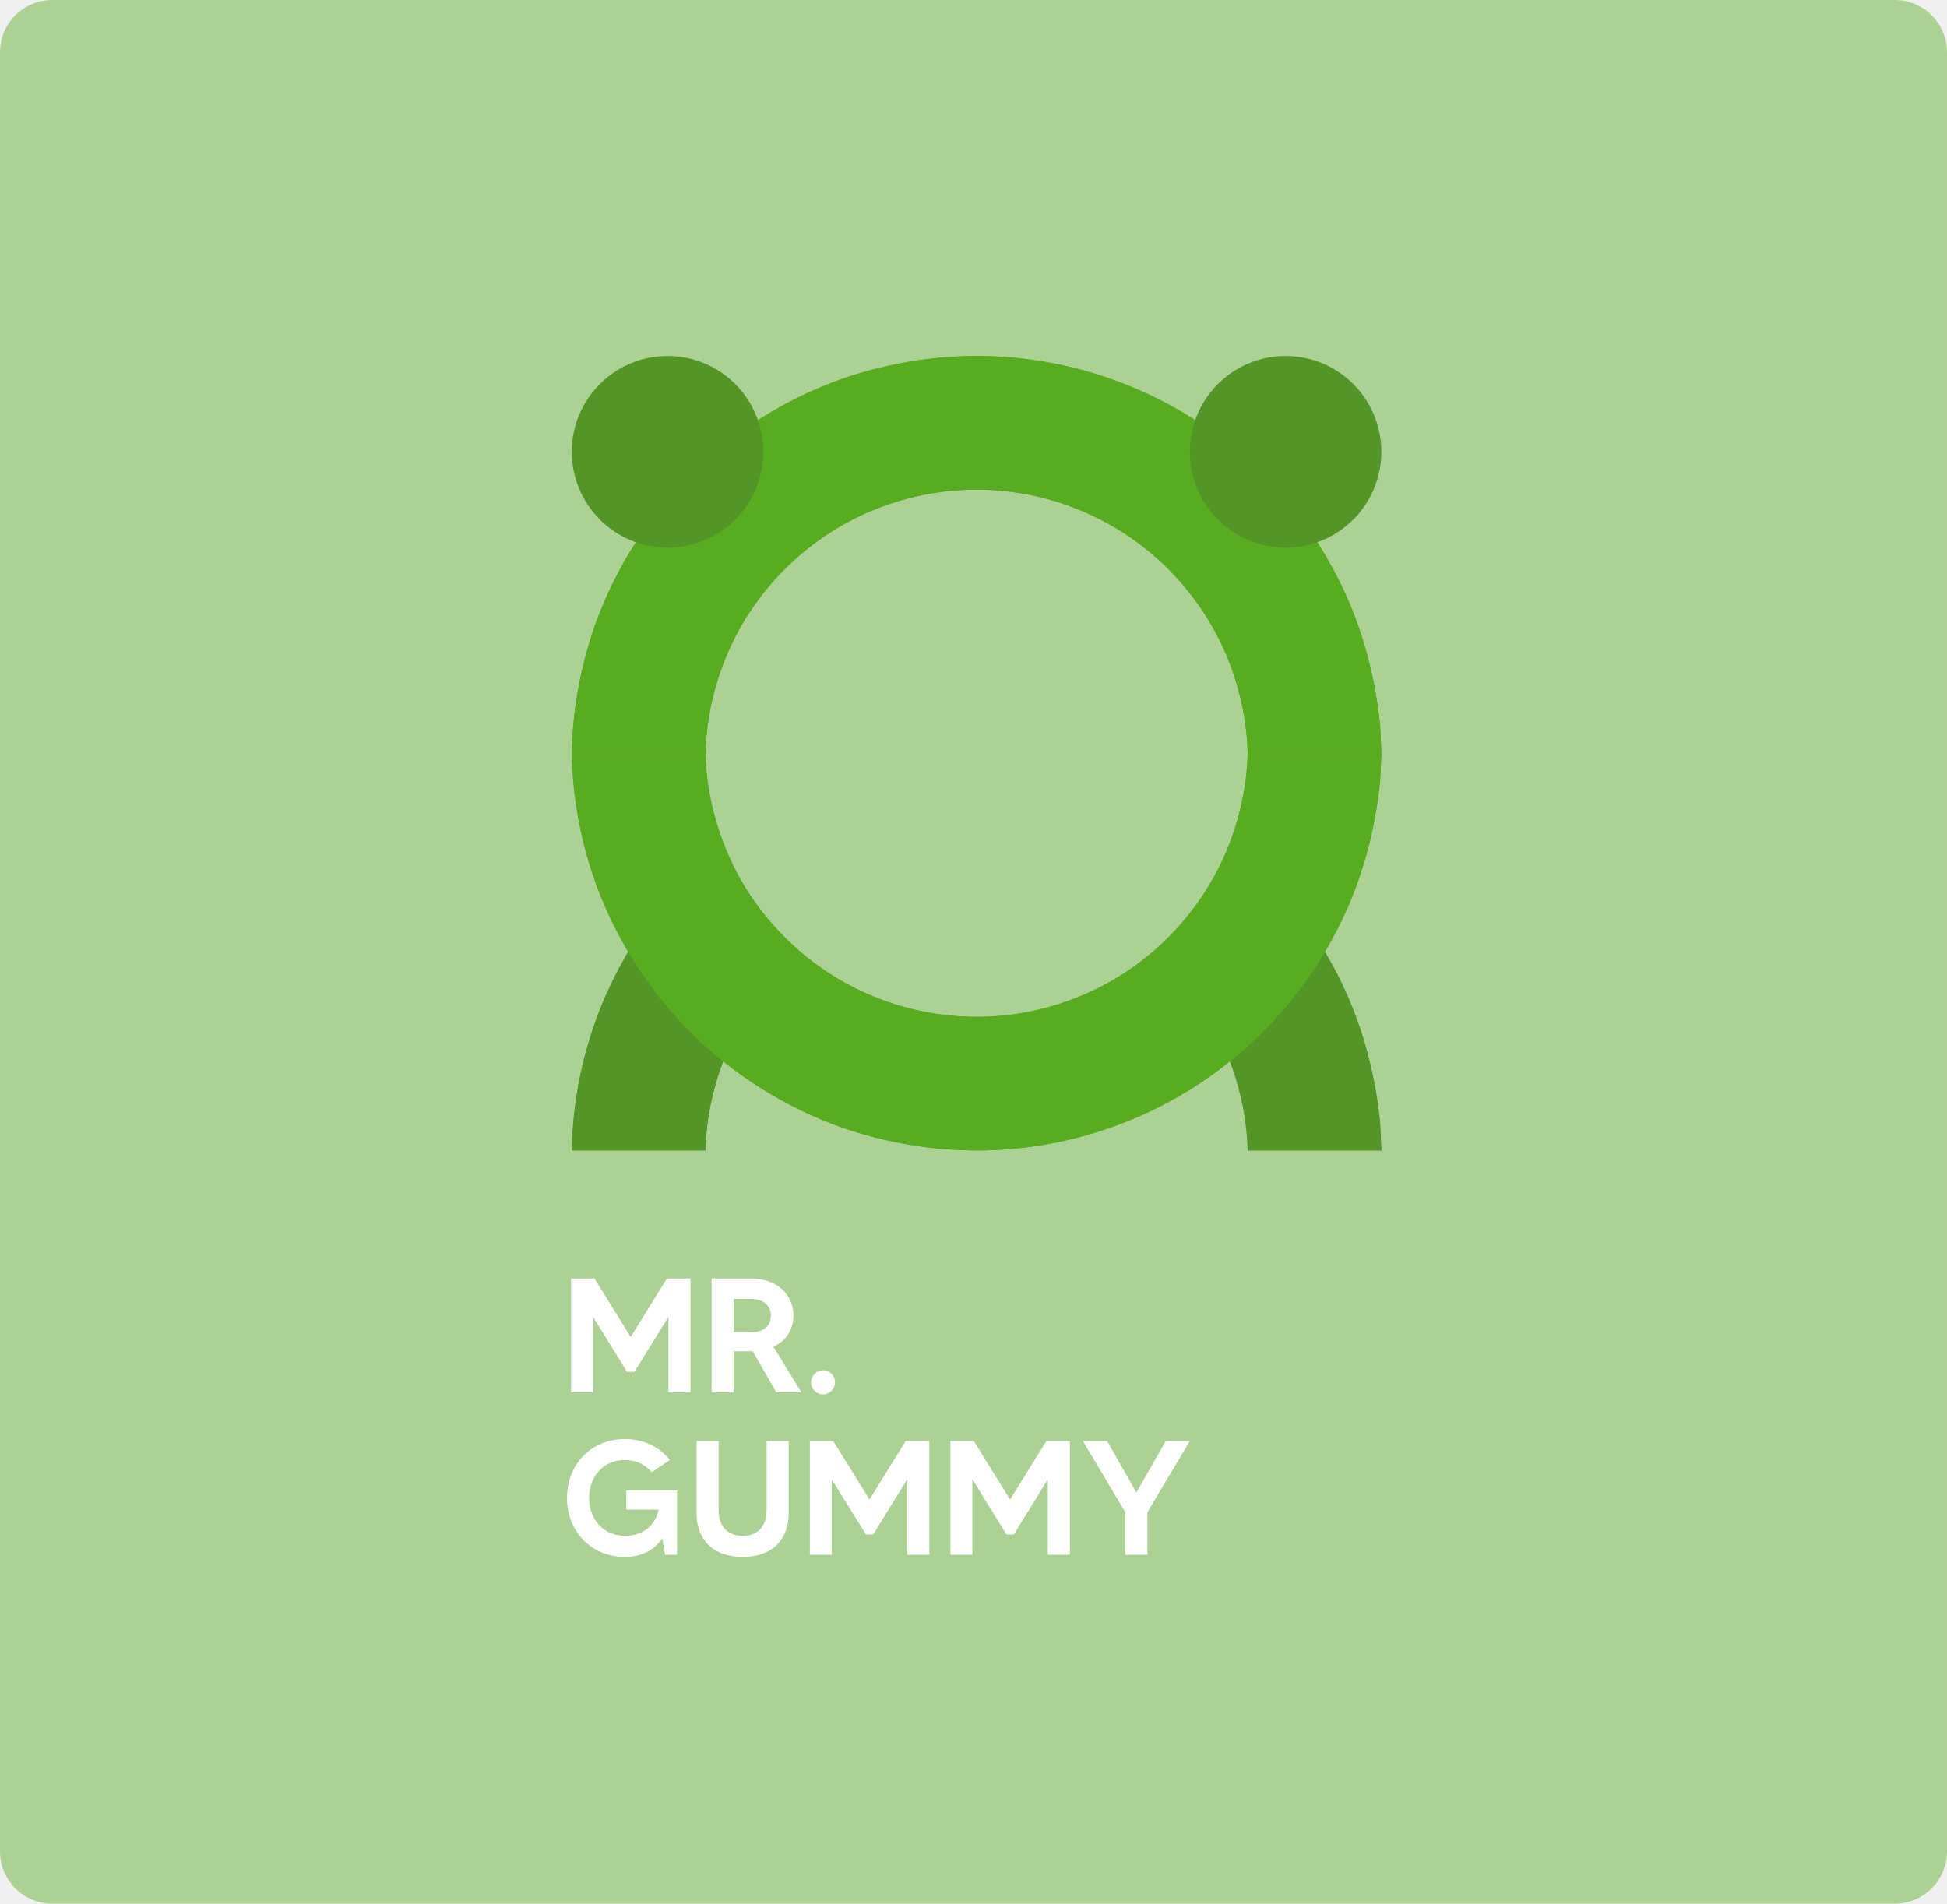
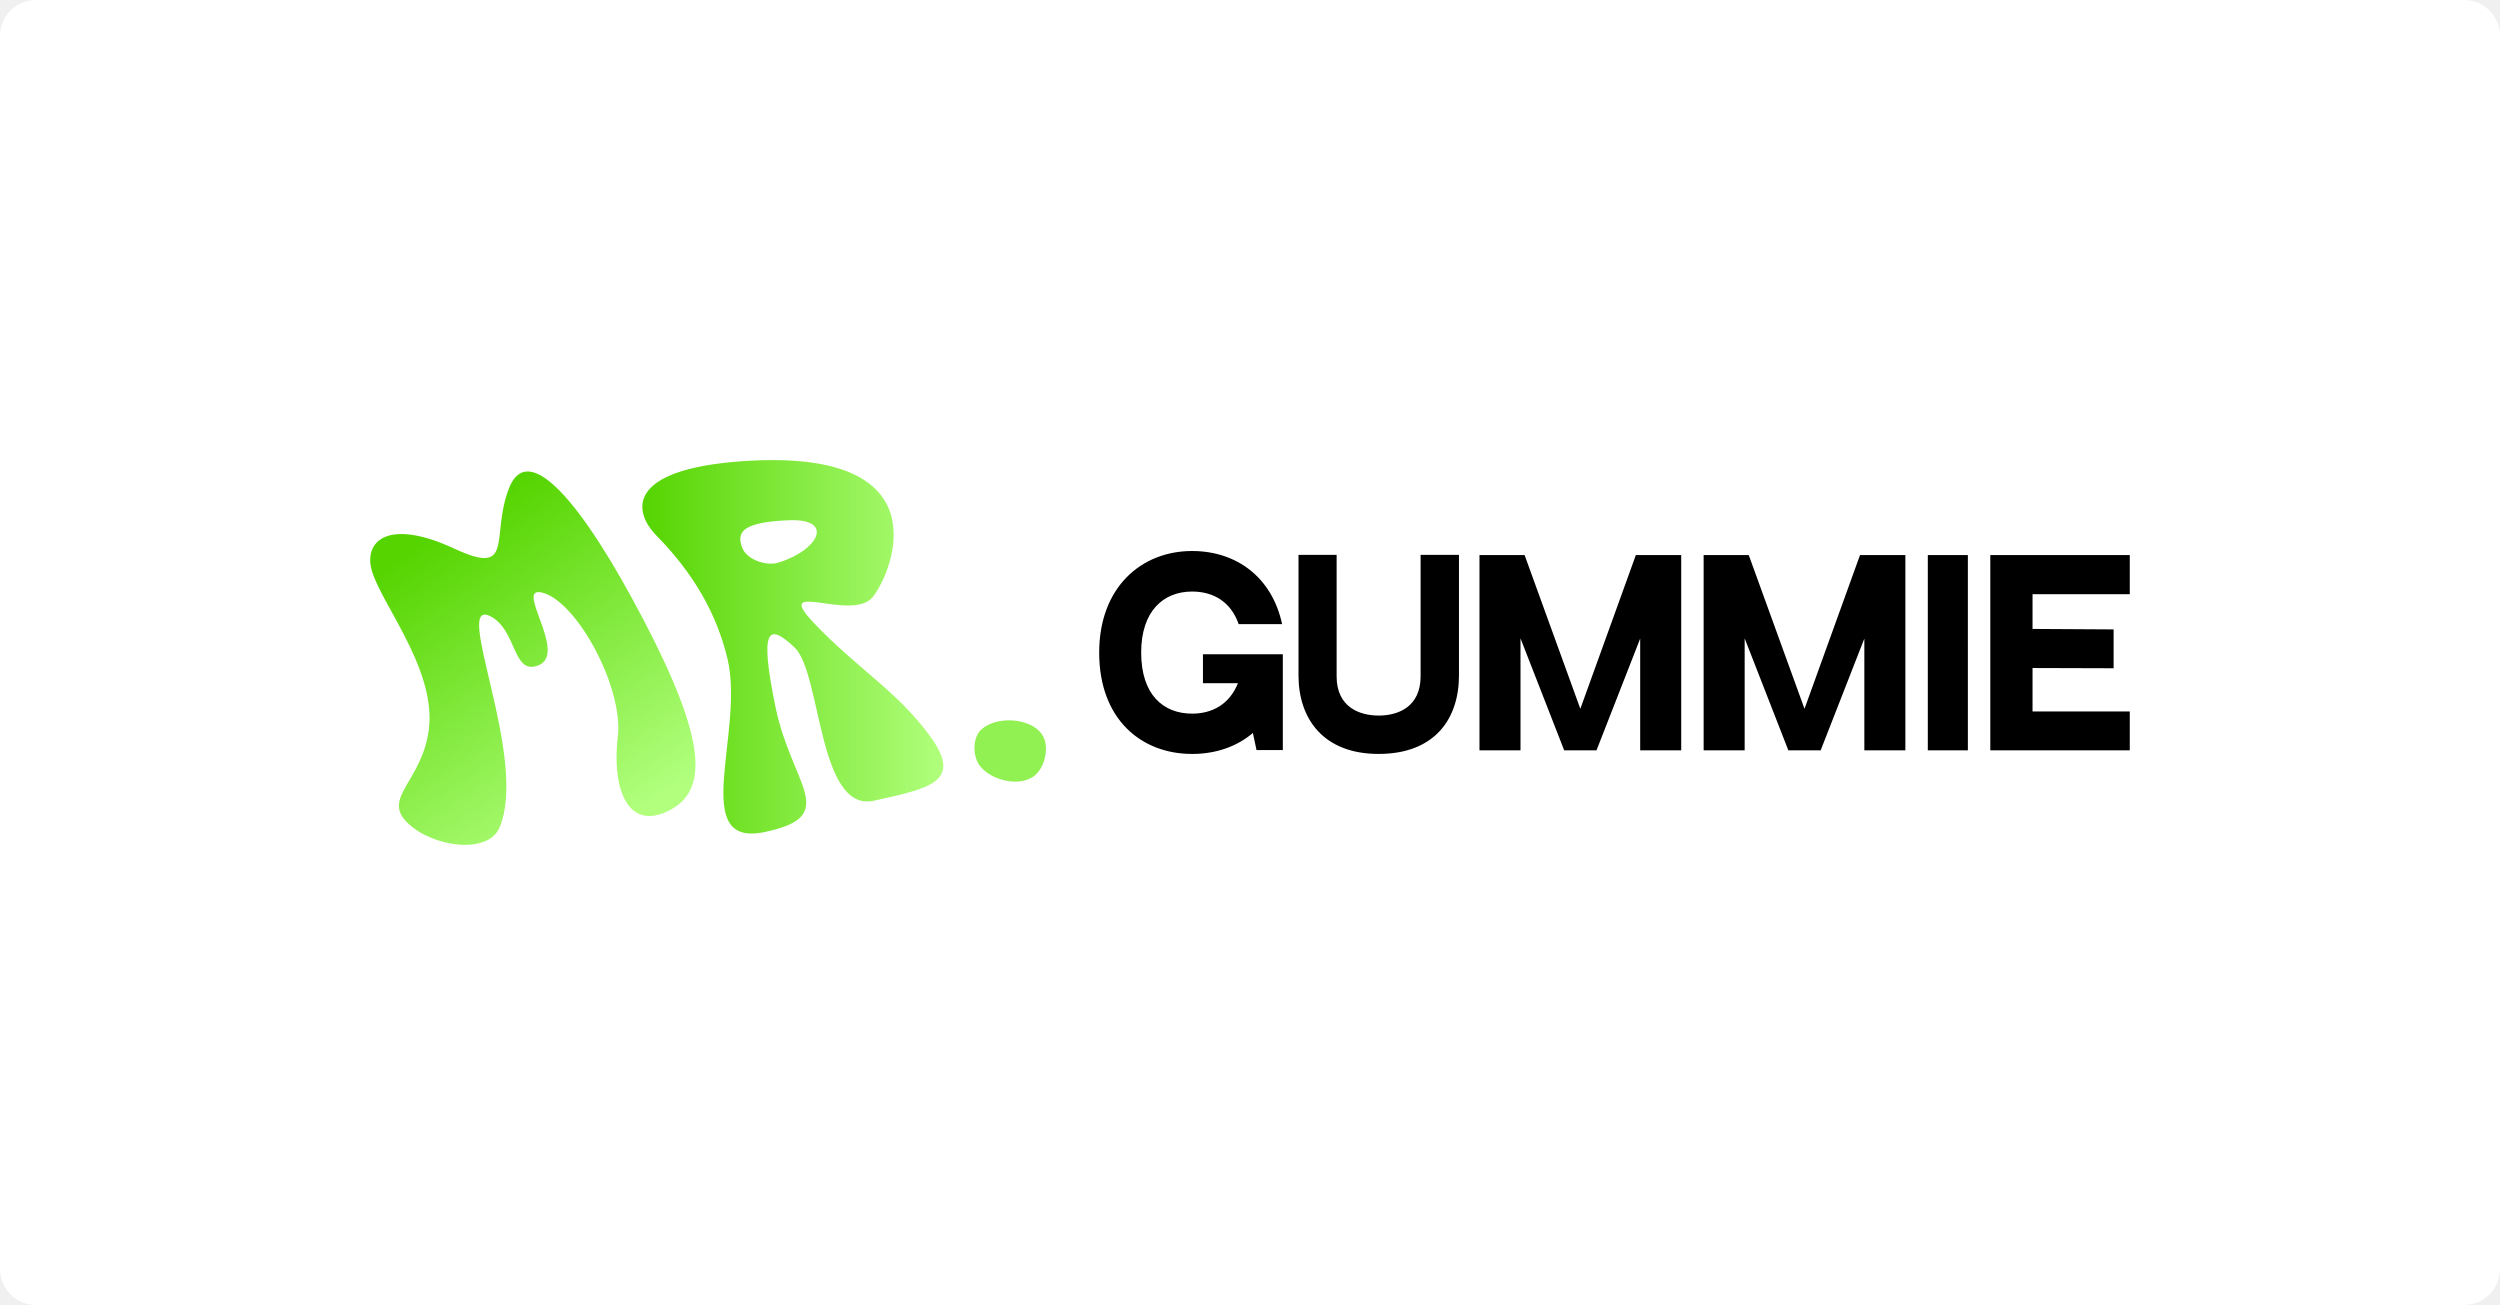
- <svg xmlns="http://www.w3.org/2000/svg" width="206.282mm" height="201.708mm" viewBox="0 0 206.282 201.708" version="1.1" id="svg1">
-   <defs id="defs1" />
+ <svg xmlns="http://www.w3.org/2000/svg" xmlns:xlink="http://www.w3.org/1999/xlink" width="386.433mm" height="201.708mm" viewBox="0 0 386.433 201.708" version="1.1" id="svg1">
+   <defs id="defs1">
+     <linearGradient id="linearGradient10">
+       <stop style="stop-color:#55d400;stop-opacity:1;" offset="0" id="stop10" />
+       <stop style="stop-color:#b1ff7d;stop-opacity:1;" offset="1" id="stop11" />
+     </linearGradient>
+     <linearGradient xlink:href="#linearGradient10" id="linearGradient9" x1="-159.711" y1="325.842" x2="-127.781" y2="374.283" gradientUnits="userSpaceOnUse" gradientTransform="matrix(0.6852319,0,0,0.6852319,3.619862,127.8508)" />
+     <linearGradient xlink:href="#linearGradient10" id="linearGradient14" gradientUnits="userSpaceOnUse" x1="-125.976" y1="339.071" x2="-74.821" y2="339.071" gradientTransform="matrix(0.6852319,0,0,0.6852319,3.127628,132.8701)" />
+   </defs>
  <g id="layer1" transform="translate(202.1575,-268.2189)">
-     <rect style="fill:#acd194;fill-opacity:1;stroke:none;stroke-width:1.323;stroke-linecap:round;stroke-linejoin:round;stroke-miterlimit:4.7;stroke-dasharray:none;stroke-opacity:1" id="rect85" width="206.282" height="201.708" x="-202.158" y="268.219" ry="5.544" rx="5.544" />
+     <rect style="fill:#ffffff;fill-opacity:1;stroke:none;stroke-width:1.323;stroke-linecap:round;stroke-linejoin:round;stroke-miterlimit:4.7;stroke-dasharray:none;stroke-opacity:1" id="rect85" width="386.433" height="201.708" x="-202.158" y="268.219" ry="5.544" rx="5.544" />
    <g id="g77" transform="matrix(1.309561,0,0,1.308573,-114.5134,79.77113)" style="stroke:none;stroke-width:0.764" />
-     <path id="path68" style="fill:#5aa02c;fill-opacity:1;stroke:none;stroke-width:1.323;stroke-linecap:round;stroke-linejoin:round;stroke-miterlimit:4.7;stroke-dasharray:none;stroke-opacity:1" d="m -55.935,387.182 c -0.586,-5.875 -2.254,-11.659 -5.124,-16.831 -3.258,-6.002 -8.005,-11.184 -13.664,-15.001 -5.802,-3.922 -12.576,-6.367 -19.54,-7.093 -6.318,-0.664 -12.766,0.132 -18.762,2.224 -5.865,2.099 -11.264,5.466 -15.718,9.823 -4.445,4.381 -7.922,9.725 -10.125,15.566 -1.685,4.555 -2.624,9.388 -2.707,14.247 4.72,0 9.44,0 14.16,0 0.119,-5.015 1.631,-9.959 4.224,-14.245 2.781,-4.482 6.785,-8.198 11.497,-10.579 4.792,-2.436 10.274,-3.487 15.628,-2.992 5.354,0.492 10.554,2.516 14.825,5.787 4.272,3.262 7.597,7.743 9.474,12.783 1.094,2.956 1.722,6.092 1.8,9.247 4.72,0 9.44,0 14.16,0 -0.043,-0.978 -0.085,-1.956 -0.128,-2.935 z" />
-     <path id="path54" style="fill:#549528;fill-opacity:1;stroke:none;stroke-width:1.323;stroke-linecap:round;stroke-linejoin:round;stroke-miterlimit:4.7;stroke-dasharray:none;stroke-opacity:1" d="m -55.935,387.182 c -0.586,-5.875 -2.254,-11.659 -5.124,-16.831 -3.258,-6.002 -8.005,-11.184 -13.664,-15.001 -5.802,-3.922 -12.576,-6.367 -19.54,-7.093 -6.318,-0.664 -12.766,0.132 -18.762,2.224 -5.865,2.099 -11.264,5.466 -15.718,9.823 -4.445,4.381 -7.922,9.725 -10.125,15.566 -1.685,4.555 -2.624,9.388 -2.707,14.247 4.72,0 9.44,0 14.16,0 0.119,-5.015 1.631,-9.959 4.224,-14.245 2.781,-4.482 6.785,-8.198 11.497,-10.579 4.792,-2.436 10.274,-3.487 15.628,-2.992 5.354,0.492 10.554,2.516 14.825,5.787 4.272,3.262 7.597,7.743 9.474,12.783 1.094,2.956 1.722,6.092 1.8,9.247 4.72,0 9.44,0 14.16,0 -0.043,-0.978 -0.085,-1.956 -0.128,-2.935 z" />
-     <ellipse style="fill:#acd194;fill-opacity:1;stroke:none;stroke-width:1.323;stroke-linecap:round;stroke-linejoin:round;stroke-miterlimit:4.7;stroke-dasharray:none;stroke-opacity:1" id="path77" cx="-99.016" cy="348.03" rx="33.066" ry="32.738" />
-     <path id="path69" style="fill:#5aa02c;fill-opacity:1;stroke:none;stroke-width:1.323;stroke-linecap:round;stroke-linejoin:round;stroke-miterlimit:4.7;stroke-dasharray:none;stroke-opacity:1" d="m -55.935,350.963 c -0.586,5.875 -2.254,11.659 -5.124,16.831 -3.258,6.002 -8.005,11.184 -13.664,15.001 -5.802,3.922 -12.576,6.367 -19.54,7.093 -6.318,0.664 -12.766,-0.132 -18.762,-2.224 -5.865,-2.099 -11.264,-5.466 -15.718,-9.823 -4.445,-4.381 -7.922,-9.725 -10.125,-15.566 -1.685,-4.555 -2.624,-9.388 -2.707,-14.247 4.72,0 9.44,0 14.16,0 0.119,5.015 1.631,9.959 4.224,14.245 2.781,4.482 6.785,8.198 11.497,10.579 4.792,2.436 10.274,3.487 15.628,2.992 5.354,-0.492 10.554,-2.516 14.825,-5.787 4.272,-3.262 7.597,-7.743 9.474,-12.783 1.094,-2.956 1.722,-6.092 1.8,-9.247 4.72,0 9.44,0 14.16,0 -0.043,0.978 -0.085,1.956 -0.128,2.935 z" />
-     <path id="path55" style="fill:#57ad1f;fill-opacity:1;stroke:none;stroke-width:1.323;stroke-linecap:round;stroke-linejoin:round;stroke-miterlimit:4.7;stroke-dasharray:none;stroke-opacity:1" d="m -55.935,350.963 c -0.586,5.875 -2.254,11.659 -5.124,16.831 -3.258,6.002 -8.005,11.184 -13.664,15.001 -5.802,3.922 -12.576,6.367 -19.54,7.093 -6.318,0.664 -12.766,-0.132 -18.762,-2.224 -5.865,-2.099 -11.264,-5.466 -15.718,-9.823 -4.445,-4.381 -7.922,-9.725 -10.125,-15.566 -1.685,-4.555 -2.624,-9.388 -2.707,-14.247 4.72,0 9.44,0 14.16,0 0.119,5.015 1.631,9.959 4.224,14.245 2.781,4.482 6.785,8.198 11.497,10.579 4.792,2.436 10.274,3.487 15.628,2.992 5.354,-0.492 10.554,-2.516 14.825,-5.787 4.272,-3.262 7.597,-7.743 9.474,-12.783 1.094,-2.956 1.722,-6.092 1.8,-9.247 4.72,0 9.44,0 14.16,0 -0.043,0.978 -0.085,1.956 -0.128,2.935 z" />
-     <path id="path70" style="fill:#5aa02c;fill-opacity:1;stroke:none;stroke-width:1.323;stroke-linecap:round;stroke-linejoin:round;stroke-miterlimit:4.7;stroke-dasharray:none;stroke-opacity:1" d="m -55.935,345.094 c -0.586,-5.875 -2.254,-11.659 -5.124,-16.831 -3.258,-6.002 -8.005,-11.184 -13.664,-15.001 -5.802,-3.922 -12.576,-6.367 -19.54,-7.093 -6.318,-0.664 -12.766,0.132 -18.762,2.224 -5.865,2.099 -11.264,5.466 -15.718,9.824 -4.445,4.381 -7.922,9.725 -10.125,15.566 -1.685,4.555 -2.624,9.388 -2.707,14.247 4.72,0 9.44,0 14.16,0 0.119,-5.015 1.631,-9.959 4.224,-14.245 2.781,-4.482 6.785,-8.198 11.497,-10.579 4.792,-2.436 10.274,-3.487 15.628,-2.992 5.354,0.492 10.554,2.516 14.825,5.787 4.272,3.262 7.597,7.743 9.474,12.783 1.094,2.956 1.722,6.092 1.8,9.247 4.72,0 9.44,0 14.16,0 -0.043,-0.978 -0.085,-1.956 -0.128,-2.935 z" />
-     <path id="path56" style="fill:#57ad1f;fill-opacity:1;stroke:none;stroke-width:1.323;stroke-linecap:round;stroke-linejoin:round;stroke-miterlimit:4.7;stroke-dasharray:none;stroke-opacity:1" d="m -55.935,345.094 c -0.586,-5.875 -2.254,-11.659 -5.124,-16.831 -3.258,-6.002 -8.005,-11.184 -13.664,-15.001 -5.802,-3.922 -12.576,-6.367 -19.54,-7.093 -6.318,-0.664 -12.766,0.132 -18.762,2.224 -5.865,2.099 -11.264,5.466 -15.718,9.824 -4.445,4.381 -7.922,9.725 -10.125,15.566 -1.685,4.555 -2.624,9.388 -2.707,14.247 4.72,0 9.44,0 14.16,0 0.119,-5.015 1.631,-9.959 4.224,-14.245 2.781,-4.482 6.785,-8.198 11.497,-10.579 4.792,-2.436 10.274,-3.487 15.628,-2.992 5.354,0.492 10.554,2.516 14.825,5.787 4.272,3.262 7.597,7.743 9.474,12.783 1.094,2.956 1.722,6.092 1.8,9.247 4.72,0 9.44,0 14.16,0 -0.043,-0.978 -0.085,-1.956 -0.128,-2.935 z" />
-     <g id="g70" transform="matrix(0,-1.309561,1.308573,0,-234.7765,754.5162)" style="fill:#549528;stroke:none;stroke-width:0.764;fill-opacity:1">
-       <circle style="fill:#549528;stroke:none;stroke-width:1.011;stroke-linecap:round;stroke-linejoin:round;stroke-miterlimit:4.7;stroke-dasharray:none;fill-opacity:1" id="circle70" cx="334.788" cy="129.015" r="7.752" />
-     </g>
-     <g id="g36" transform="matrix(0,-1.309561,1.308573,0,-300.2566,754.5162)" style="fill:#549528;stroke:none;stroke-width:0.764;fill-opacity:1">
-       <circle style="fill:#549528;stroke:none;stroke-width:1.011;stroke-linecap:round;stroke-linejoin:round;stroke-miterlimit:4.7;stroke-dasharray:none;fill-opacity:1" id="circle14" cx="334.788" cy="129.015" r="7.752" />
-     </g>
-     <g id="text85" style="font-weight:500;font-size:17.221px;line-height:1;font-family:'MADE TOMMY';-inkscape-font-specification:'MADE TOMMY Medium';fill:#ffffff;stroke-width:0.265;fill-opacity:1" aria-label="MR. &#10;GUMMY">
-       <path d="m -131.495,403.684 -3.84,6.2 -3.84,-6.2 h -2.48 v 12.055 h 2.325 v -7.991 l 3.616,5.838 h 0.775 l 3.599,-5.838 v 7.991 h 2.342 v -12.055 z m 14.242,12.055 -2.962,-4.822 c 1.309,-0.603 2.118,-1.774 2.118,-3.289 0,-2.29 -1.791,-3.944 -4.495,-3.944 h -4.168 v 12.055 h 2.325 v -4.34 h 1.843 c 0.069,0 0.138,0 0.189,0 l 2.48,4.34 z m -7.181,-9.885 h 1.843 c 1.309,0 2.101,0.689 2.101,1.774 0,1.205 -0.895,1.757 -2.101,1.757 h -1.843 z m 9.489,7.56 c -0.706,0 -1.274,0.568 -1.274,1.274 0,0.706 0.568,1.274 1.274,1.274 0.689,0 1.257,-0.568 1.257,-1.274 0,-0.706 -0.568,-1.274 -1.257,-1.274 z" id="path1" style="fill:#ffffff;fill-opacity:1" />
-       <path d="m -135.8,426.14 v 2.032 h 3.427 c -0.344,1.55 -1.481,2.773 -3.582,2.773 -2.497,0 -3.789,-1.998 -3.789,-4.013 0,-1.998 1.292,-4.013 3.789,-4.013 1.257,0 2.204,0.517 2.841,1.292 l 1.929,-1.292 c -1.085,-1.378 -2.773,-2.222 -4.77,-2.222 -3.582,0 -6.131,2.704 -6.131,6.234 0,3.53 2.549,6.251 6.131,6.251 1.877,0 3.151,-0.775 3.961,-1.946 l 0.31,1.722 h 1.257 v -6.82 z m 14.862,-5.235 v 7.302 c 0,2.015 -1.223,2.755 -2.531,2.755 -1.326,0 -2.549,-0.741 -2.549,-2.755 v -7.302 h -2.342 v 7.612 c 0,2.841 1.739,4.667 4.891,4.667 3.151,0 4.874,-1.825 4.874,-4.667 v -7.612 z m 14.741,0 -3.84,6.2 -3.84,-6.2 h -2.48 v 12.055 h 2.325 v -7.991 l 3.616,5.838 h 0.775 l 3.599,-5.838 v 7.991 h 2.342 v -12.055 z m 14.896,0 -3.84,6.2 -3.84,-6.2 h -2.48 v 12.055 h 2.325 v -7.991 l 3.616,5.838 h 0.775 l 3.599,-5.838 v 7.991 h 2.342 v -12.055 z m 15.206,0 h -2.549 l -3.117,5.459 -3.1,-5.459 h -2.566 l 4.495,7.543 v 4.512 h 2.342 v -4.512 z" id="path2" style="fill:#ffffff;fill-opacity:1" />
+     <g id="g21" transform="translate(20.78729)">
+       <g id="g20" transform="matrix(1.334093,0,0,1.334093,-12.7807,-119.0244)">
+         <path style="fill:url(#linearGradient9);fill-opacity:1;stroke:none;stroke-width:1.813;stroke-linecap:butt;stroke-linejoin:miter;stroke-dasharray:none;stroke-opacity:1" d="m -107.849,374.803 c -0.761,5.949 -5.411,7.863 -2.537,10.738 2.875,2.875 9.385,3.805 10.738,0.592 3.41,-8.099 -5.667,-26.891 -1.015,-24.435 3.044,1.606 2.51,6.831 5.496,5.665 3.576,-1.397 -3.139,-9.604 0.676,-8.371 3.994,1.291 9.216,11.076 8.54,16.657 -0.676,5.58 0.93,10.907 5.749,8.624 4.819,-2.283 4.566,-8.117 -2.706,-22.068 -7.271,-13.951 -13.444,-20.969 -15.642,-15.388 -2.198,5.58 0.761,10.315 -6.341,7.018 -7.102,-3.297 -10.062,-1.268 -9.723,1.776 0.413,3.718 7.712,11.782 6.764,19.193 z" id="path8" />
+         <g id="g19">
+           <path style="fill:url(#linearGradient14);fill-opacity:1;stroke:none;stroke-width:1.813;stroke-linecap:butt;stroke-linejoin:miter;stroke-dasharray:none;stroke-opacity:1" d="m -81.454,352.343 c 4.234,4.313 6.933,8.962 8.201,14.205 2.05,8.473 -4.566,21.983 4.312,20.123 8.878,-1.86 3.128,-5.411 1.268,-14.458 -1.86,-9.047 -0.93,-9.892 2.198,-6.933 3.128,2.959 2.706,19.193 9.216,17.756 6.51,-1.437 10.315,-2.198 6.51,-7.441 -3.805,-5.242 -8.371,-7.779 -13.444,-13.105 -5.073,-5.327 4.445,-0.041 6.812,-3.085 2.367,-3.044 8.178,-17.42 -15.352,-15.685 -13.19,0.972 -12.516,5.78 -9.723,8.624 z" id="path13" />
+           <path style="fill:#ffffff;fill-opacity:1;stroke:none;stroke-width:1.813;stroke-linecap:butt;stroke-linejoin:miter;stroke-dasharray:none;stroke-opacity:1" d="m -71.604,353.565 c 0.529,1.674 3.007,2.261 4.163,1.916 4.748,-1.417 6.684,-5.158 1.311,-4.936 -5.374,0.223 -6.005,1.337 -5.473,3.02 z" id="path14" />
+         </g>
+         <g id="g16" transform="matrix(0.6852319,0,0,0.6852319,-0.7085595,134.239)" style="stroke:none">
+           <path style="fill:#91f052;fill-opacity:1;stroke:none;stroke-width:6.615;stroke-linecap:butt;stroke-linejoin:miter;stroke-dasharray:none;stroke-opacity:1" d="m -62.906,351.019 c -1.54,1.378 -1.535,4.567 -0.262,6.195 1.883,2.408 6.448,3.535 8.987,1.832 2.065,-1.385 2.915,-5.36 1.396,-7.329 -2.065,-2.678 -7.601,-2.953 -10.121,-0.698 z" id="path15" />
+         </g>
+       </g>
+       <path d="m -37.001,369.352 v 4.476 h 5.408 c -1.305,3.245 -3.954,4.7 -7.087,4.7 -4.476,0 -7.87,-2.947 -7.87,-9.436 0,-6.415 3.431,-9.436 7.87,-9.436 3.32,0 6.005,1.604 7.199,5.035 h 6.714 c -1.529,-7.161 -6.975,-11.301 -13.912,-11.301 -7.87,0 -14.36,5.632 -14.36,15.703 0,10.294 6.49,15.665 14.36,15.665 3.581,0 6.863,-1.082 9.399,-3.245 l 0.559,2.648 h 4.066 v -14.807 z m 33.643,-15.367 v 18.575 0 0.186 c 0,4.774 -3.506,6.08 -6.49,6.08 -2.947,0 -6.49,-1.305 -6.49,-6.042 v -0.224 0 -18.575 h -5.893 v 18.649 c 0,6.639 3.804,12.122 12.383,12.122 8.728,0 12.42,-5.483 12.42,-12.122 v -18.649 z m 33.27,0.037 -8.579,23.759 -8.616,-23.759 H 5.743 v 30.174 h 6.341 v -17.306 l 6.751,17.306 h 4.998 l 6.751,-17.269 v 17.269 h 6.341 v -30.174 z m 34.65,0 -8.579,23.759 -8.616,-23.759 h -6.975 v 30.174 h 6.341 v -17.306 l 6.751,17.306 h 4.998 l 6.751,-17.269 v 17.269 h 6.341 v -30.174 z m 16.672,0 H 75.043 v 30.174 h 6.192 z m 3.469,0 v 30.174 H 106.262 v -6.005 H 91.231 v -6.714 l 12.532,0.037 v -6.005 l -12.532,-0.075 v -5.371 H 106.262 v -6.042 z" id="text18" style="font-weight:bold;font-size:37.298px;line-height:1;font-family:'Neutral Face';-inkscape-font-specification:'Neutral Face Bold';stroke-width:1.399" aria-label="Gummie" />
    </g>
  </g>
</svg>
